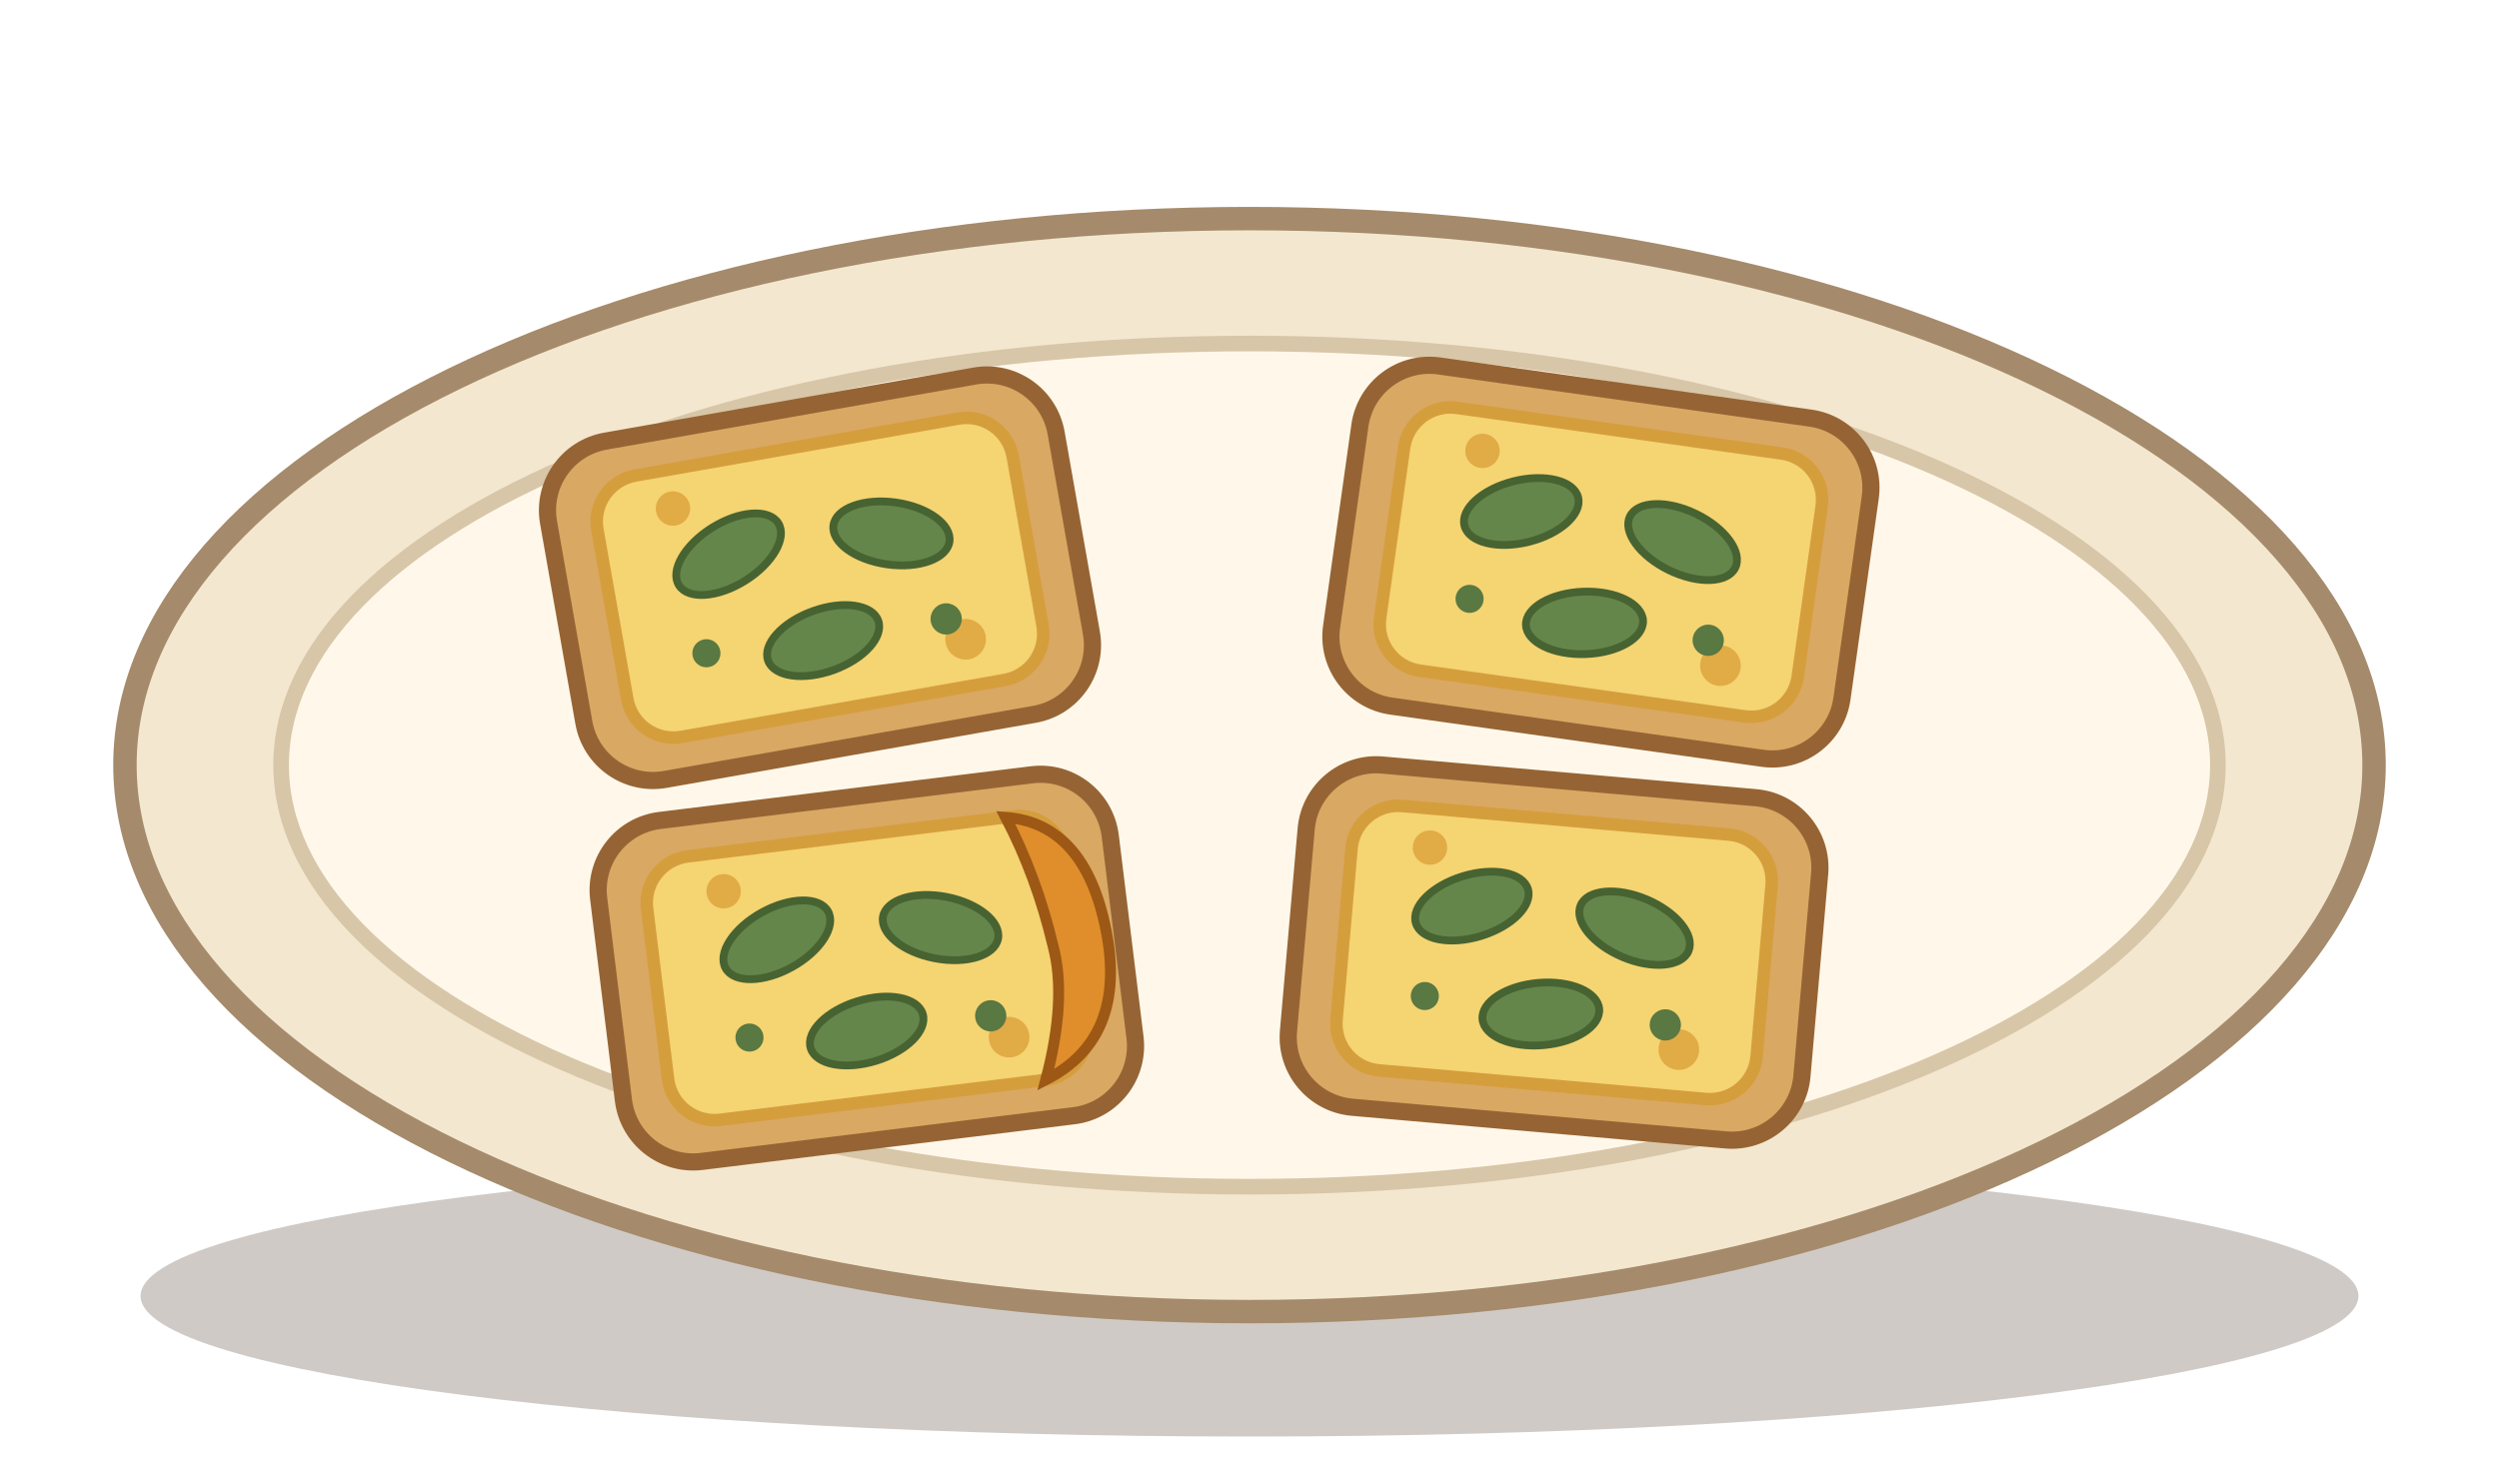
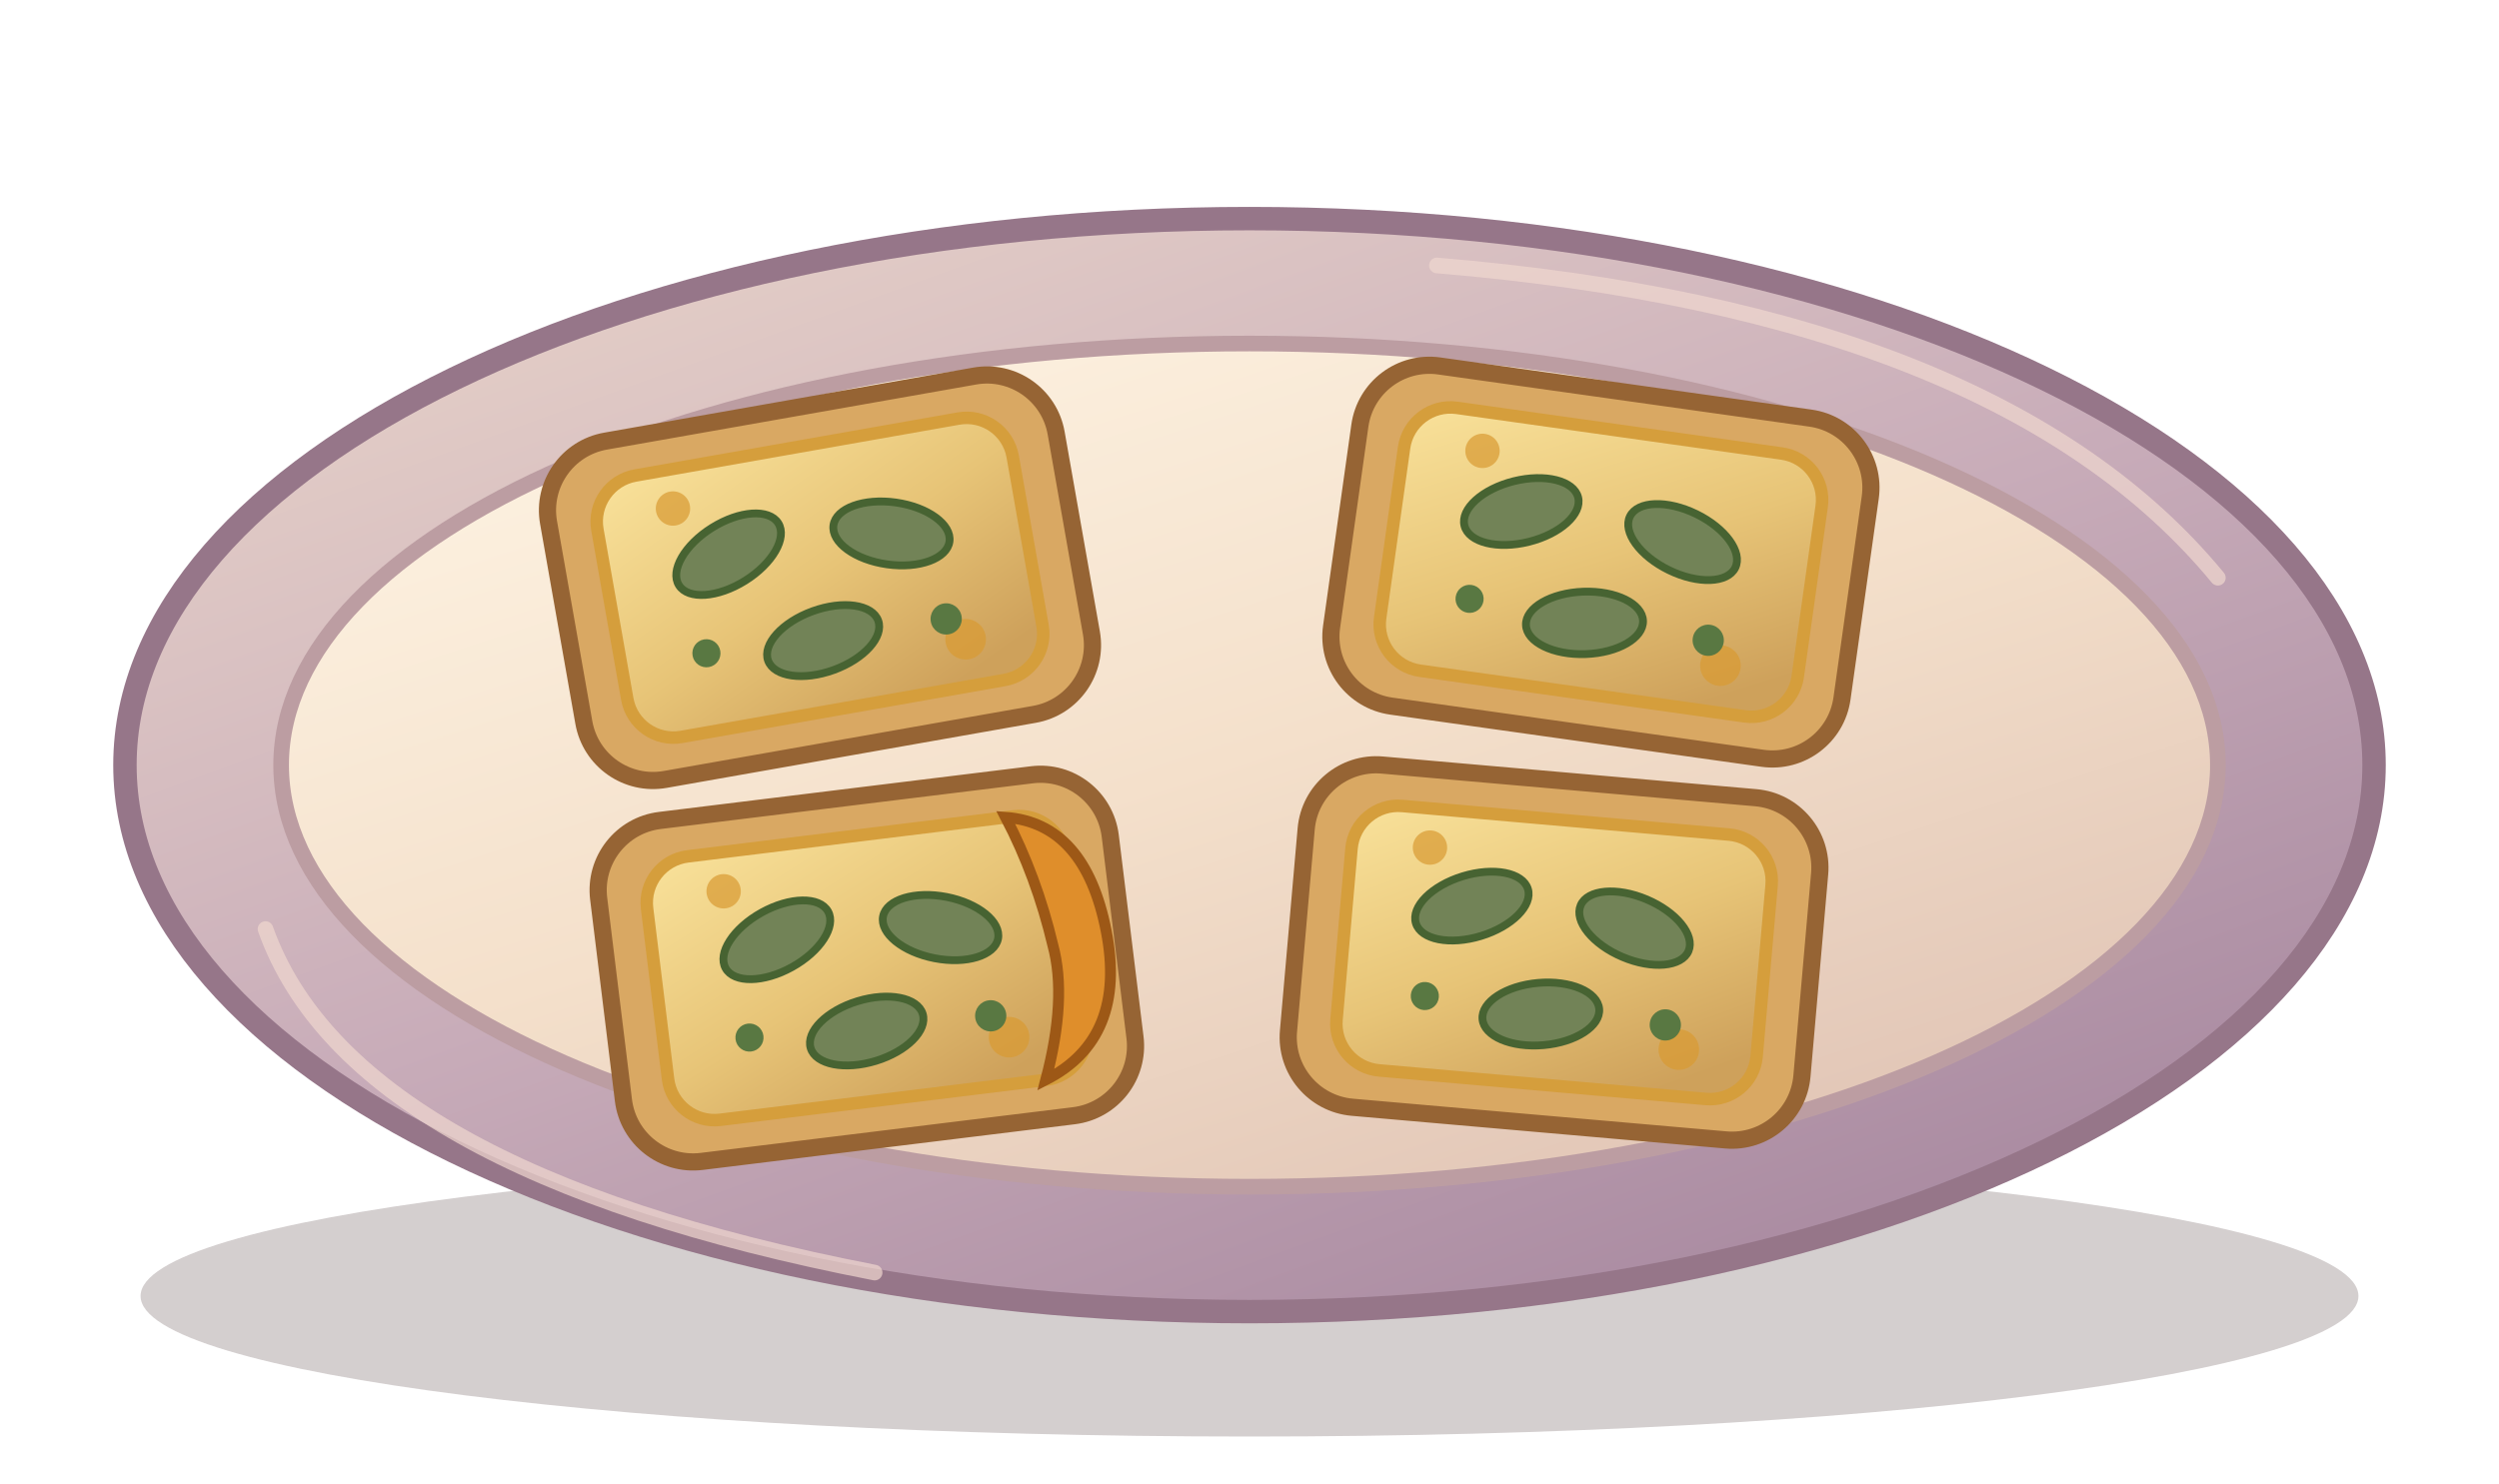
- <svg xmlns="http://www.w3.org/2000/svg" viewBox="0 0 320 190" role="img" aria-label="Четыре открытые запечённые порции: simple">
-   <ellipse cx="160" cy="166" rx="142" ry="18" fill="#3a2212" opacity=".24" />
-   <ellipse cx="160" cy="98" rx="144" ry="70" fill="#f3e7cf" stroke="#a58b6b" stroke-width="3" />
-   <ellipse cx="160" cy="98" rx="124" ry="54" fill="#fff8ea" stroke="#d8c6a8" stroke-width="2" />
+ <svg xmlns="http://www.w3.org/2000/svg" class="supper-art" data-stage="cooked" viewBox="0 0 320 190" role="img" aria-label="Четыре открытые запечённые порции: simple">
+   <defs>
+     <linearGradient id="cooked-open-simple-rim" x2=".75" y2="1">
+       <stop stop-color="#ecd8cb" />
+       <stop offset=".55" stop-color="#c8acb9" />
+       <stop offset="1" stop-color="#a889a0" />
+     </linearGradient>
+     <linearGradient id="cooked-open-simple-glaze" x2=".75" y2="1">
+       <stop stop-color="#fff6e6" />
+       <stop offset=".55" stop-color="#f4e0cb" />
+       <stop offset="1" stop-color="#e1c5b6" />
+     </linearGradient>
+     <linearGradient id="cooked-open-simple-cheese" x2=".75" y2="1">
+       <stop stop-color="#f9e29b" />
+       <stop offset=".55" stop-color="#e7c477" />
+       <stop offset="1" stop-color="#cea15b" />
+     </linearGradient>
+   </defs>
+   <ellipse cx="160" cy="166" rx="142" ry="18" fill="#4b3536" opacity=".24" />
+   <ellipse cx="160" cy="98" rx="144" ry="70" fill="url(#cooked-open-simple-rim)" stroke="#967689" stroke-width="3" />
+   <path d="M34 119q11 31 78 44m72-129q72 6 100 40" fill="none" stroke="#f0d7ce" stroke-width="2" stroke-linecap="round" opacity=".7" />
+   <ellipse cx="160" cy="98" rx="124" ry="54" fill="url(#cooked-open-simple-glaze)" stroke="#bc9da2" stroke-width="2" />
  <g transform="translate(70 48) rotate(-10 35 26)">
    <rect x="2" y="4" width="66" height="44" rx="9" fill="#d9a863" stroke="#966434" stroke-width="2.2" />
-     <rect x="8" y="9" width="54" height="34" rx="6" fill="#f5d472" stroke="#d59e3c" stroke-width="1.6" />
+     <rect x="8" y="9" width="54" height="34" rx="6" fill="url(#cooked-open-simple-cheese)" stroke="#d59e3c" stroke-width="1.6" />
    <circle cx="18" cy="14" r="2.2" fill="#d99a32" opacity=".7" />
    <circle cx="52" cy="37" r="2.6" fill="#d99a32" opacity=".7" />
-     <g fill="#64864b" stroke="#476332" stroke-width="1">
+     <g fill="#728357" stroke="#476332" stroke-width="1">
      <ellipse cx="24" cy="21" rx="7.5" ry="4" transform="rotate(-22 24 21)" />
      <ellipse cx="45" cy="22" rx="7.5" ry="4" transform="rotate(18 45 22)" />
      <ellipse cx="34" cy="34" rx="7.5" ry="4" transform="rotate(-10 34 34)" />
    </g>
    <circle cx="50" cy="34" r="2" fill="#597842" />
    <circle cx="19" cy="33" r="1.8" fill="#597842" />
  </g>
  <g transform="translate(170 46) rotate(8 35 26)">
    <rect x="2" y="4" width="66" height="44" rx="9" fill="#d9a863" stroke="#966434" stroke-width="2.2" />
-     <rect x="8" y="9" width="54" height="34" rx="6" fill="#f5d472" stroke="#d59e3c" stroke-width="1.6" />
+     <rect x="8" y="9" width="54" height="34" rx="6" fill="url(#cooked-open-simple-cheese)" stroke="#d59e3c" stroke-width="1.6" />
    <circle cx="18" cy="14" r="2.2" fill="#d99a32" opacity=".7" />
    <circle cx="52" cy="37" r="2.6" fill="#d99a32" opacity=".7" />
-     <g fill="#64864b" stroke="#476332" stroke-width="1">
+     <g fill="#728357" stroke="#476332" stroke-width="1">
      <ellipse cx="24" cy="21" rx="7.5" ry="4" transform="rotate(-22 24 21)" />
      <ellipse cx="45" cy="22" rx="7.5" ry="4" transform="rotate(18 45 22)" />
      <ellipse cx="34" cy="34" rx="7.5" ry="4" transform="rotate(-10 34 34)" />
    </g>
    <circle cx="50" cy="34" r="2" fill="#597842" />
    <circle cx="19" cy="33" r="1.8" fill="#597842" />
  </g>
  <g transform="translate(164 96) rotate(5 35 26)">
    <rect x="2" y="4" width="66" height="44" rx="9" fill="#d9a863" stroke="#966434" stroke-width="2.2" />
-     <rect x="8" y="9" width="54" height="34" rx="6" fill="#f5d472" stroke="#d59e3c" stroke-width="1.6" />
+     <rect x="8" y="9" width="54" height="34" rx="6" fill="url(#cooked-open-simple-cheese)" stroke="#d59e3c" stroke-width="1.6" />
    <circle cx="18" cy="14" r="2.2" fill="#d99a32" opacity=".7" />
    <circle cx="52" cy="37" r="2.6" fill="#d99a32" opacity=".7" />
-     <g fill="#64864b" stroke="#476332" stroke-width="1">
+     <g fill="#728357" stroke="#476332" stroke-width="1">
      <ellipse cx="24" cy="21" rx="7.5" ry="4" transform="rotate(-22 24 21)" />
      <ellipse cx="45" cy="22" rx="7.5" ry="4" transform="rotate(18 45 22)" />
      <ellipse cx="34" cy="34" rx="7.5" ry="4" transform="rotate(-10 34 34)" />
    </g>
    <circle cx="50" cy="34" r="2" fill="#597842" />
    <circle cx="19" cy="33" r="1.8" fill="#597842" />
  </g>
  <g transform="translate(76 98) rotate(-7 35 26)">
    <rect x="2" y="4" width="66" height="44" rx="9" fill="#d9a863" stroke="#966434" stroke-width="2.2" />
-     <rect x="8" y="9" width="54" height="34" rx="6" fill="#f5d472" stroke="#d59e3c" stroke-width="1.6" />
+     <rect x="8" y="9" width="54" height="34" rx="6" fill="url(#cooked-open-simple-cheese)" stroke="#d59e3c" stroke-width="1.6" />
    <path d="M55 9q10 2 11 16q1 14-10 18q4-10 3-17q-1-9-4-17z" fill="#df8e2b" stroke="#9d5816" stroke-width="1.4" />
    <circle cx="18" cy="14" r="2.2" fill="#d99a32" opacity=".7" />
    <circle cx="52" cy="37" r="2.6" fill="#d99a32" opacity=".7" />
-     <g fill="#64864b" stroke="#476332" stroke-width="1">
+     <g fill="#728357" stroke="#476332" stroke-width="1">
      <ellipse cx="24" cy="21" rx="7.5" ry="4" transform="rotate(-22 24 21)" />
      <ellipse cx="45" cy="22" rx="7.5" ry="4" transform="rotate(18 45 22)" />
      <ellipse cx="34" cy="34" rx="7.5" ry="4" transform="rotate(-10 34 34)" />
    </g>
    <circle cx="50" cy="34" r="2" fill="#597842" />
    <circle cx="19" cy="33" r="1.8" fill="#597842" />
  </g>
</svg>
